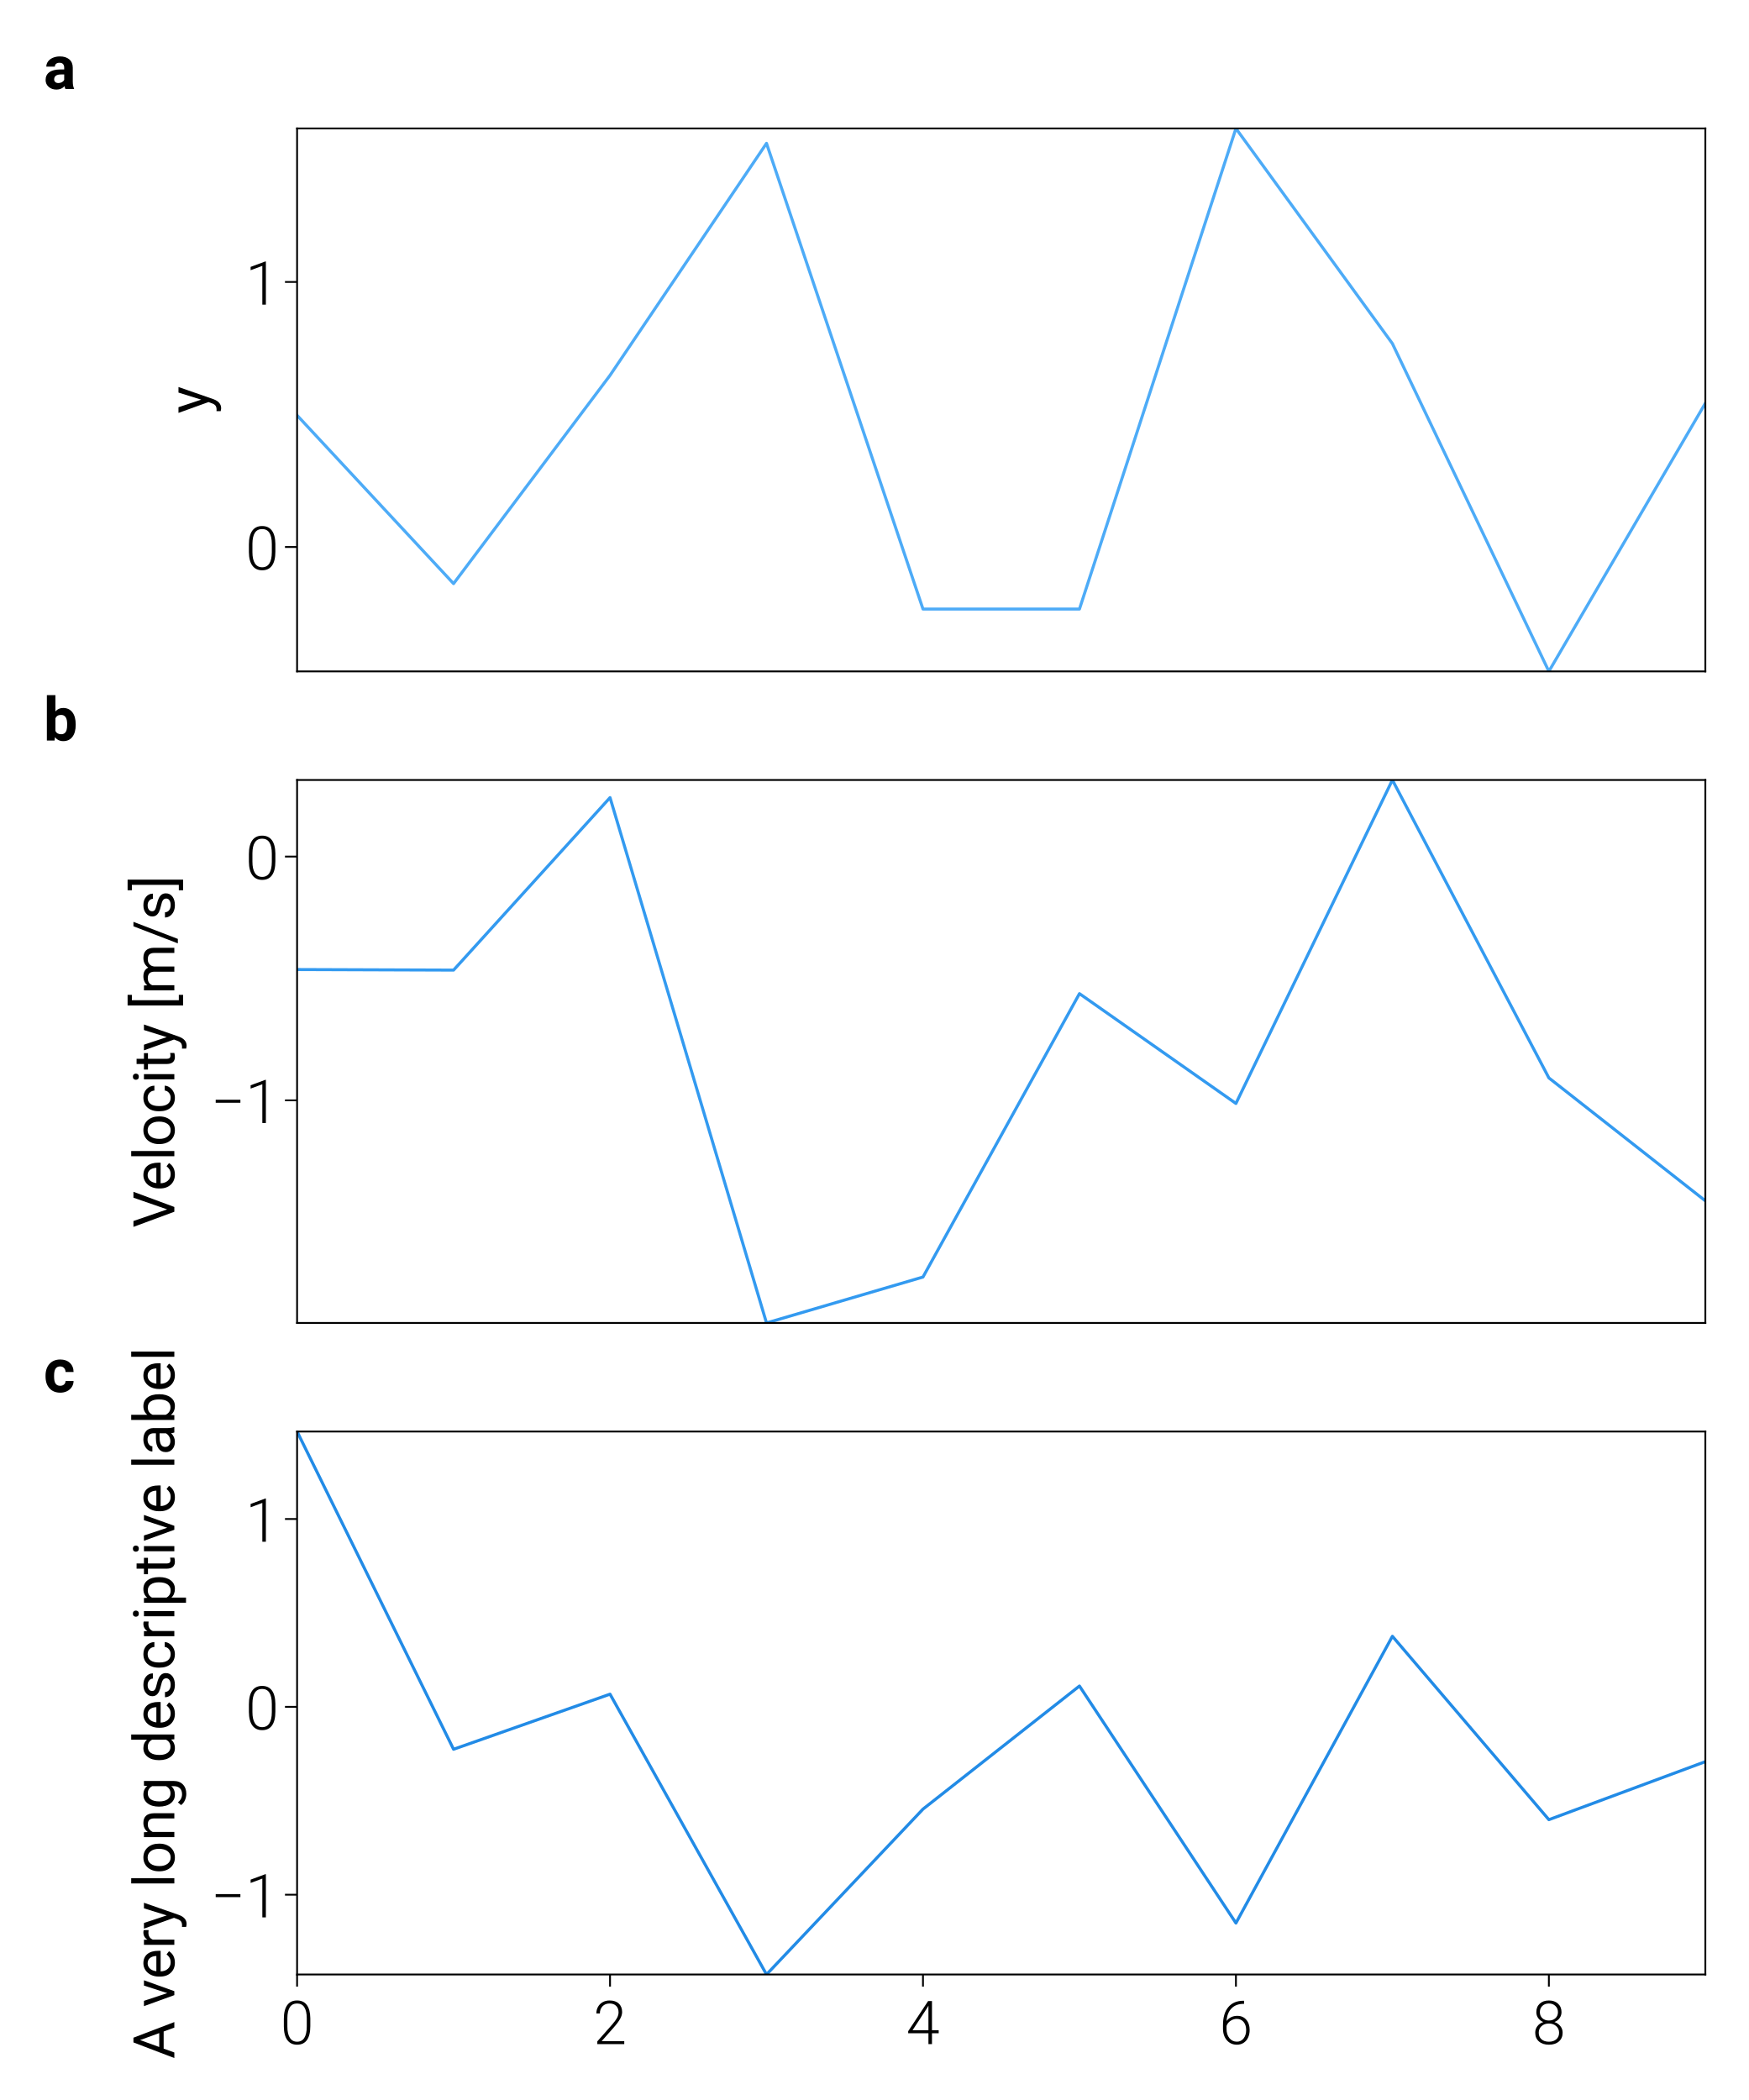
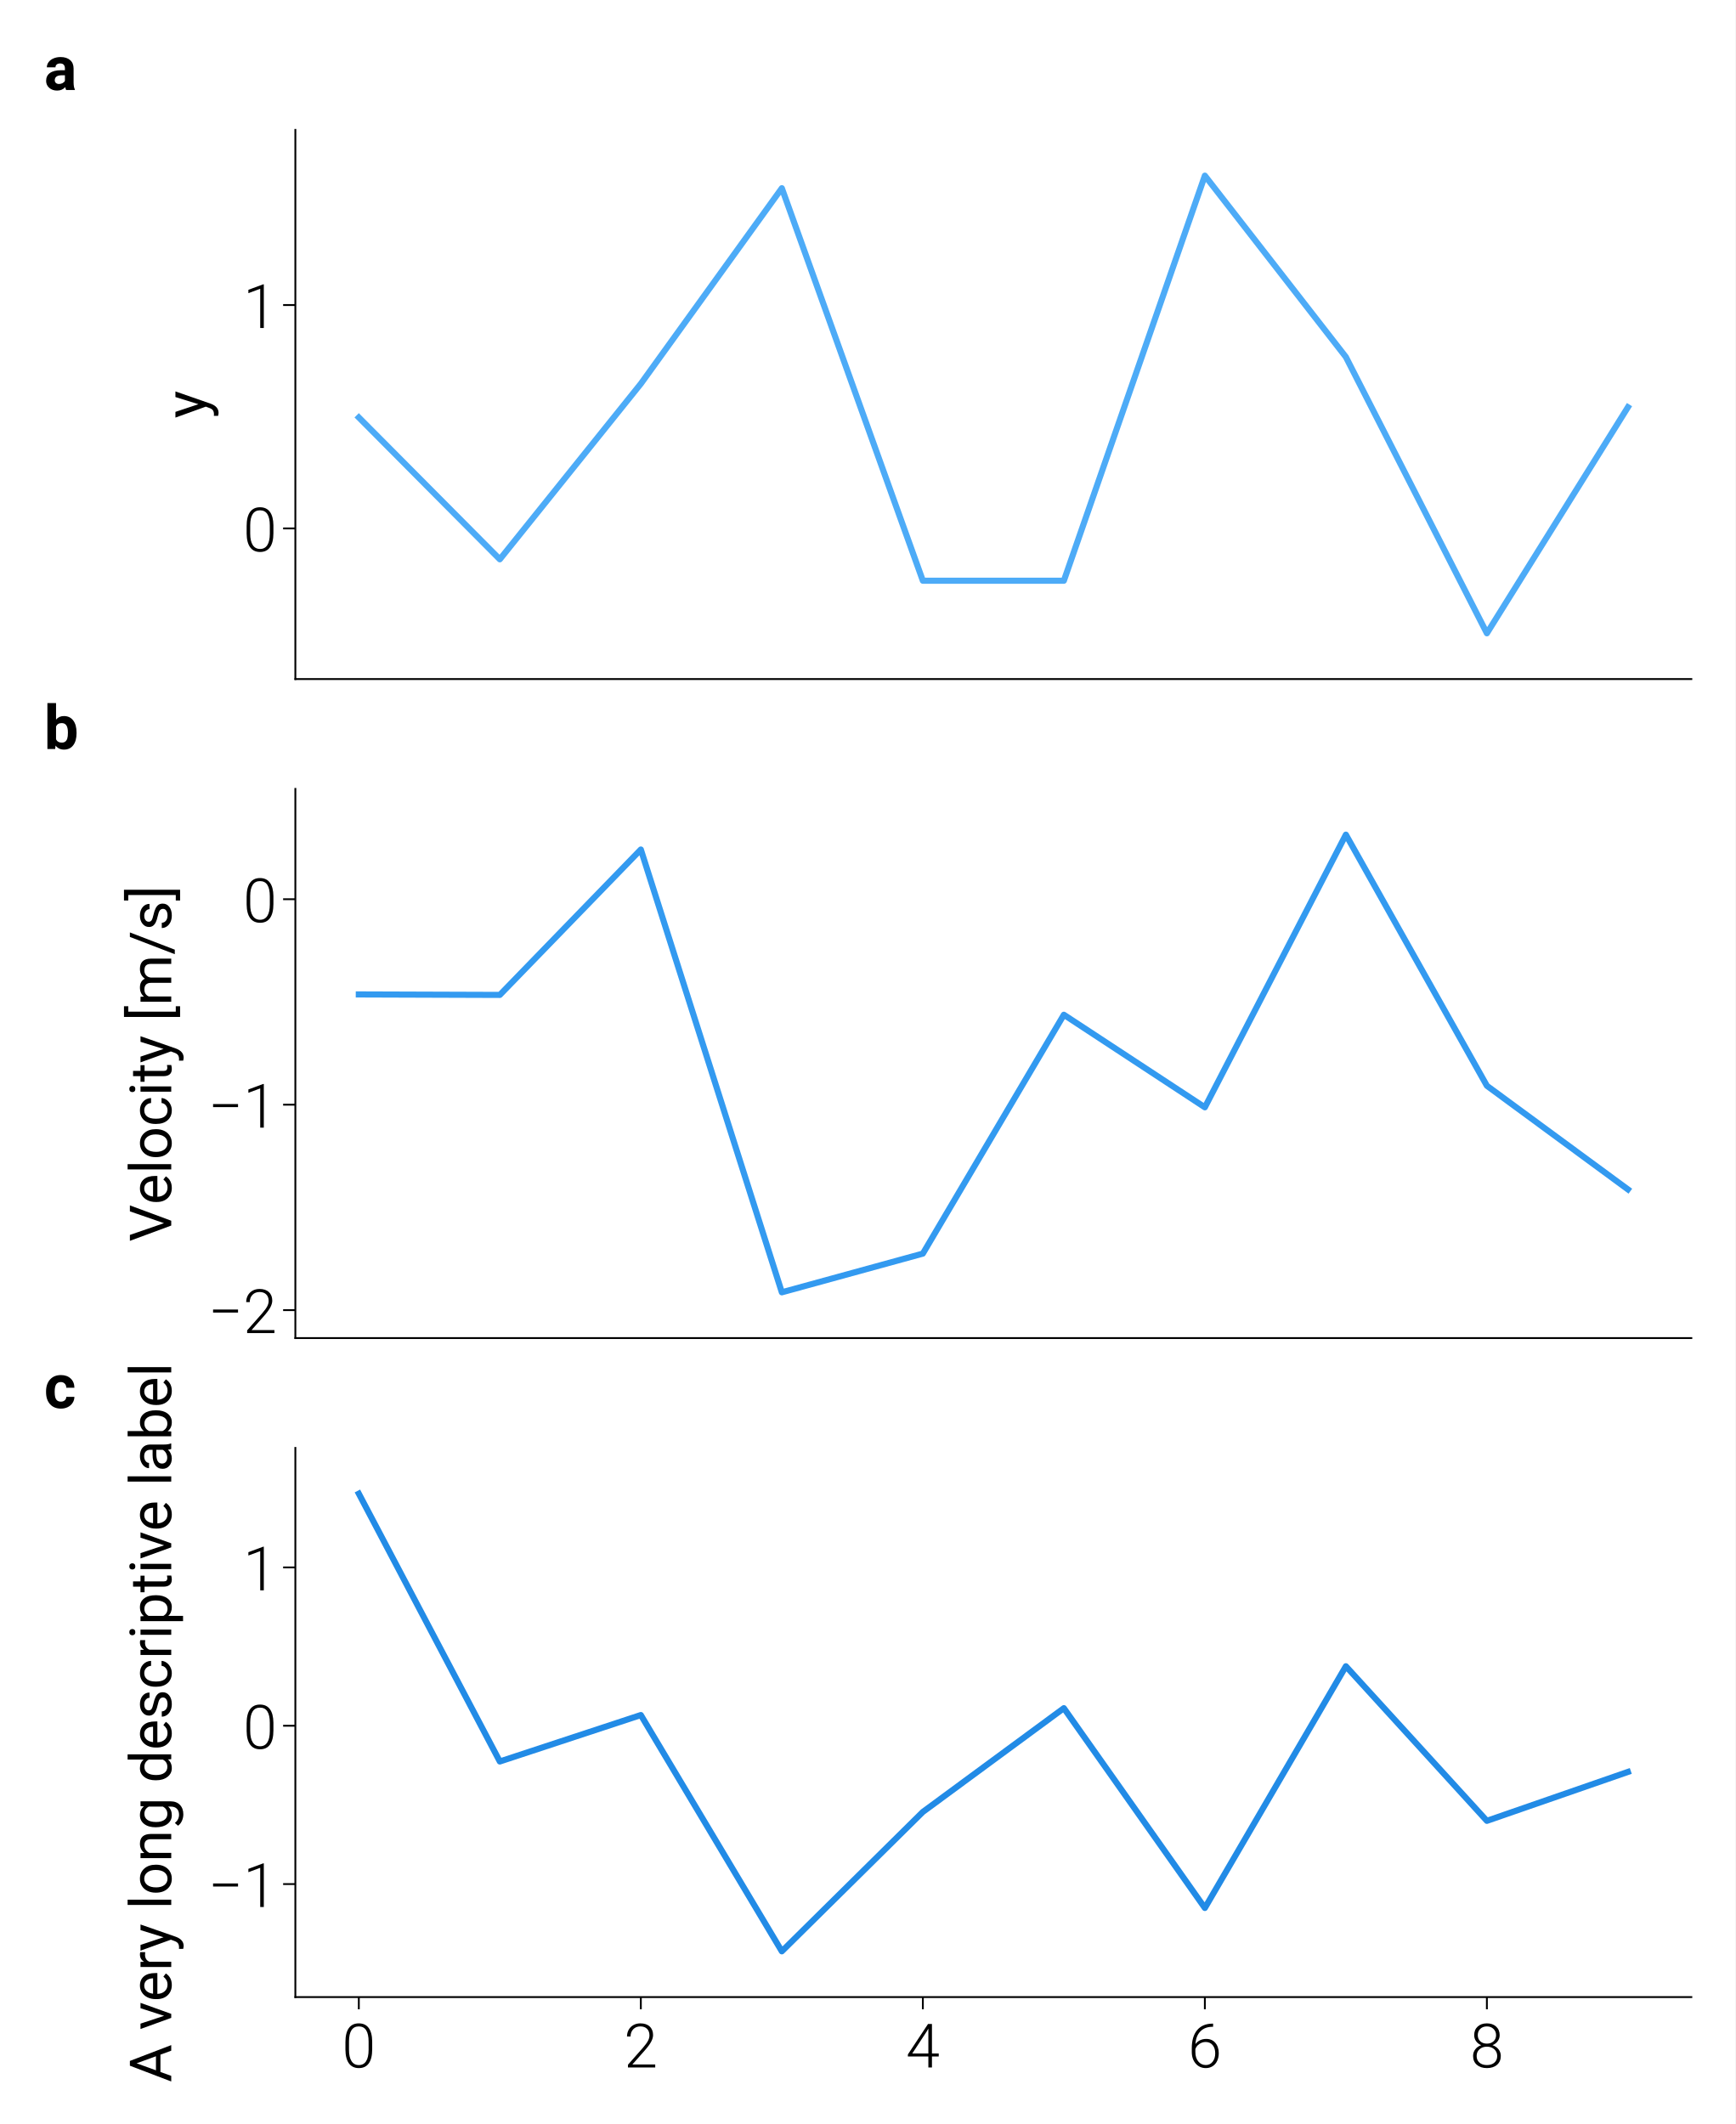
- <svg xmlns="http://www.w3.org/2000/svg" xmlns:xlink="http://www.w3.org/1999/xlink" width="288.852pt" height="346.856pt" viewBox="0 0 288.852 346.856" version="1.1">
+ <svg xmlns="http://www.w3.org/2000/svg" xmlns:xlink="http://www.w3.org/1999/xlink" width="283.44pt" height="346.956pt" viewBox="0 0 283.44 346.956" version="1.1">
  <defs>
    <style type="text/css">*{stroke-linejoin: round; stroke-linecap: butt}</style>
  </defs>
  <g id="figure_1">
    <g id="patch_1">
-       <path d="M 0 346.856  L 288.852 346.856  L 288.852 -0  L 0 -0  z " style="fill: #ffffff" />
+       <path d="M 0 346.956  L 283.44 346.956  L 283.44 0  L 0 0  z " style="fill: #ffffff" />
    </g>
    <g id="axes_1">
      <g id="patch_2">
-         <path d="M 49.066 110.894  L 281.652 110.894  L 281.652 21.215  L 49.066 21.215  z " style="fill: #ffffff" />
+         <path d="M 48.24 110.925  L 276.24 110.925  L 276.24 21.217  L 48.24 21.217  z " style="fill: #ffffff" />
      </g>
      <g id="matplotlib.axis_1" />
      <g id="matplotlib.axis_2">
        <g id="ytick_1">
          <g id="line2d_1">
            <defs>
-               <path id="mba7dd14be8" d="M 0 0  L -2 0  " style="stroke: #000000; stroke-width: 0.3" />
-             </defs>
-             <g>
-               <use xlink:href="#mba7dd14be8" x="49.066" y="90.344" style="stroke: #000000; stroke-width: 0.3" />
+               <path id="me3d41f4c96" d="M 0 0  L -2 0  " style="stroke: #000000; stroke-width: 0.3" />
+             </defs>
+             <g>
+               <use xlink:href="#me3d41f4c96" x="48.24" y="86.318" style="stroke: #000000; stroke-width: 0.3" />
            </g>
          </g>
          <g id="text_1">
-             <g transform="translate(40.52345 94.0937) scale(0.1 -0.1)">
+             <g transform="translate(39.69775 90.06798) scale(0.1 -0.1)">
              <defs>
                <path id="Roboto-Light-30" d="M 3172 1897  Q 3172 934 2819 435  Q 2466 -63 1778 -63  Q 1103 -63 743 426  Q 384 916 375 1850  L 375 2666  Q 375 3625 731 4119  Q 1088 4613 1772 4613  Q 2447 4613 2803 4136  Q 3159 3659 3172 2731  L 3172 1897  z M 2797 2713  Q 2797 3494 2542 3894  Q 2288 4294 1772 4294  Q 1266 4294 1009 3903  Q 753 3513 747 2750  L 747 1856  Q 747 1078 1011 665  Q 1275 253 1778 253  Q 2278 253 2536 656  Q 2794 1059 2797 1838  L 2797 2713  z " transform="scale(0.015625)" />
              </defs>
              <use xlink:href="#Roboto-Light-30" />
            </g>
          </g>
        </g>
        <g id="ytick_2">
          <g id="line2d_2">
            <g>
-               <use xlink:href="#mba7dd14be8" x="49.066" y="46.57" style="stroke: #000000; stroke-width: 0.3" />
+               <use xlink:href="#me3d41f4c96" x="48.24" y="49.828" style="stroke: #000000; stroke-width: 0.3" />
            </g>
          </g>
          <g id="text_2">
-             <g transform="translate(40.52345 50.31968) scale(0.1 -0.1)">
+             <g transform="translate(39.69775 53.57788) scale(0.1 -0.1)">
              <defs>
                <path id="Roboto-Light-31" d="M 2169 0  L 1794 0  L 1794 4100  L 556 3641  L 556 3991  L 2106 4566  L 2169 4566  L 2169 0  z " transform="scale(0.015625)" />
              </defs>
              <use xlink:href="#Roboto-Light-31" />
            </g>
          </g>
        </g>
        <g id="text_3">
-           <g transform="translate(34.49579 68.30219) rotate(-90) scale(0.095 -0.095)">
+           <g transform="translate(33.6701 68.31809) rotate(-90) scale(0.095 -0.095)">
            <defs>
              <path id="Roboto-Regular-79" d="M 1544 847  L 2331 3381  L 2950 3381  L 1591 -522  Q 1275 -1366 588 -1366  L 478 -1356  L 263 -1316  L 263 -847  L 419 -859  Q 713 -859 877 -740  Q 1041 -622 1147 -306  L 1275 38  L 69 3381  L 700 3381  L 1544 847  z " transform="scale(0.015625)" />
            </defs>
            <use xlink:href="#Roboto-Regular-79" />
          </g>
        </g>
      </g>
      <g id="line2d_3">
-         <path d="M 49.066 68.601  L 74.909 96.396  L 100.752 61.992  L 126.595 23.675  L 152.438 100.594  L 178.281 100.593  L 204.124 21.215  L 229.967 56.75  L 255.81 110.894  L 281.652 66.594  " clip-path="url(#p6ac73c773a)" style="fill: none; stroke: #4dabf7; stroke-width: 0.5; stroke-linecap: square" />
+         <path d="M 58.604 68.193  L 81.634 91.363  L 104.664 62.684  L 127.694 30.742  L 150.725 94.862  L 173.755 94.862  L 196.785 28.692  L 219.815 58.314  L 242.846 103.449  L 265.876 66.52  " clip-path="url(#pe9bf7d519f)" style="fill: none; stroke: #4dabf7; stroke-linecap: square" />
      </g>
      <g id="patch_3">
-         <path d="M 49.066 110.894  L 49.066 21.215  " style="fill: none; stroke: #000000; stroke-width: 0.3; stroke-linejoin: miter; stroke-linecap: square" />
+         <path d="M 48.24 110.925  L 48.24 21.217  " style="fill: none; stroke: #000000; stroke-width: 0.3; stroke-linejoin: miter; stroke-linecap: square" />
      </g>
      <g id="patch_4">
-         <path d="M 281.652 110.894  L 281.652 21.215  " style="fill: none; stroke: #000000; stroke-width: 0.3; stroke-linejoin: miter; stroke-linecap: square" />
-       </g>
-       <g id="patch_5">
-         <path d="M 49.066 110.894  L 281.652 110.894  " style="fill: none; stroke: #000000; stroke-width: 0.3; stroke-linejoin: miter; stroke-linecap: square" />
-       </g>
-       <g id="patch_6">
-         <path d="M 49.066 21.215  L 281.652 21.215  " style="fill: none; stroke: #000000; stroke-width: 0.3; stroke-linejoin: miter; stroke-linecap: square" />
+         <path d="M 48.24 110.925  L 276.24 110.925  " style="fill: none; stroke: #000000; stroke-width: 0.3; stroke-linejoin: miter; stroke-linecap: square" />
      </g>
      <g id="text_4">
        <g transform="translate(7.2 14.7) scale(0.1 -0.1)">
          <defs>
            <path id="Roboto-Bold-61" d="M 2306 0  Q 2244 122 2216 303  Q 1888 -63 1363 -63  Q 866 -63 539 225  Q 213 513 213 950  Q 213 1488 611 1775  Q 1009 2063 1763 2066  L 2178 2066  L 2178 2259  Q 2178 2494 2058 2634  Q 1938 2775 1678 2775  Q 1450 2775 1320 2665  Q 1191 2556 1191 2366  L 288 2366  Q 288 2659 469 2909  Q 650 3159 981 3301  Q 1313 3444 1725 3444  Q 2350 3444 2717 3130  Q 3084 2816 3084 2247  L 3084 781  Q 3088 300 3219 53  L 3219 0  L 2306 0  z M 1559 628  Q 1759 628 1928 717  Q 2097 806 2178 956  L 2178 1538  L 1841 1538  Q 1163 1538 1119 1069  L 1116 1016  Q 1116 847 1234 737  Q 1353 628 1559 628  z " transform="scale(0.015625)" />
          </defs>
          <use xlink:href="#Roboto-Bold-61" />
        </g>
      </g>
    </g>
    <g id="axes_2">
-       <g id="patch_7">
-         <path d="M 49.066 218.51  L 281.652 218.51  L 281.652 128.83  L 49.066 128.83  z " style="fill: #ffffff" />
+       <g id="patch_5">
+         <path d="M 48.24 218.575  L 276.24 218.575  L 276.24 128.866  L 48.24 128.866  z " style="fill: #ffffff" />
      </g>
      <g id="matplotlib.axis_3" />
      <g id="matplotlib.axis_4">
        <g id="ytick_3">
          <g id="line2d_4">
            <g>
-               <use xlink:href="#mba7dd14be8" x="49.066" y="181.741" style="stroke: #000000; stroke-width: 0.3" />
+               <use xlink:href="#me3d41f4c96" x="48.24" y="214.009" style="stroke: #000000; stroke-width: 0.3" />
            </g>
          </g>
          <g id="text_5">
-             <g transform="translate(34.82032 185.4913) scale(0.1 -0.1)">
+             <g transform="translate(33.99463 217.7593) scale(0.1 -0.1)">
              <defs>
                <path id="Roboto-Light-2212" d="M 3125 2144  L 516 2144  L 516 2463  L 3125 2463  L 3125 2144  z " transform="scale(0.015625)" />
-               </defs>
+                 <path id="Roboto-Light-32" d="M 3278 0  L 428 0  L 428 288  L 1988 2056  Q 2375 2503 2525 2793  Q 2675 3084 2675 3359  Q 2675 3791 2422 4042  Q 2169 4294 1725 4294  Q 1266 4294 983 4000  Q 700 3706 700 3238  L 328 3238  Q 328 3622 501 3937  Q 675 4253 995 4433  Q 1316 4613 1725 4613  Q 2350 4613 2701 4284  Q 3053 3956 3053 3391  Q 3053 3072 2854 2694  Q 2656 2316 2156 1750  L 888 316  L 3278 316  L 3278 0  z " transform="scale(0.015625)" />
+               </defs>
+               <use xlink:href="#Roboto-Light-2212" />
+               <use xlink:href="#Roboto-Light-32" transform="translate(57.03125 0)" />
+             </g>
+           </g>
+         </g>
+         <g id="ytick_4">
+           <g id="line2d_5">
+             <g>
+               <use xlink:href="#me3d41f4c96" x="48.24" y="180.449" style="stroke: #000000; stroke-width: 0.3" />
+             </g>
+           </g>
+           <g id="text_6">
+             <g transform="translate(33.99463 184.1989) scale(0.1 -0.1)">
              <use xlink:href="#Roboto-Light-2212" />
              <use xlink:href="#Roboto-Light-31" transform="translate(57.03125 0)" />
            </g>
          </g>
        </g>
-         <g id="ytick_4">
-           <g id="line2d_5">
-             <g>
-               <use xlink:href="#mba7dd14be8" x="49.066" y="141.482" style="stroke: #000000; stroke-width: 0.3" />
-             </g>
-           </g>
-           <g id="text_6">
-             <g transform="translate(40.52345 145.2318) scale(0.1 -0.1)">
+         <g id="ytick_5">
+           <g id="line2d_6">
+             <g>
+               <use xlink:href="#me3d41f4c96" x="48.24" y="146.888" style="stroke: #000000; stroke-width: 0.3" />
+             </g>
+           </g>
+           <g id="text_7">
+             <g transform="translate(39.69775 150.6384) scale(0.1 -0.1)">
              <use xlink:href="#Roboto-Light-30" />
            </g>
          </g>
        </g>
-         <g id="text_7">
-           <g transform="translate(28.79266 202.7734) rotate(-90) scale(0.095 -0.095)">
+         <g id="text_8">
+           <g transform="translate(27.96697 202.824) rotate(-90) scale(0.095 -0.095)">
            <defs>
              <path id="Roboto-Regular-56" d="M 2034 797  L 3334 4550  L 3991 4550  L 2303 0  L 1772 0  L 88 4550  L 741 4550  L 2034 797  z " transform="scale(0.015625)" />
              <path id="Roboto-Regular-65" d="M 1841 -63  Q 1153 -63 722 389  Q 291 841 291 1597  L 291 1703  Q 291 2206 483 2601  Q 675 2997 1020 3220  Q 1366 3444 1769 3444  Q 2428 3444 2793 3009  Q 3159 2575 3159 1766  L 3159 1525  L 869 1525  Q 881 1025 1161 717  Q 1441 409 1872 409  Q 2178 409 2390 534  Q 2603 659 2763 866  L 3116 591  Q 2691 -63 1841 -63  z M 1769 2969  Q 1419 2969 1181 2714  Q 944 2459 888 2000  L 2581 2000  L 2581 2044  Q 2556 2484 2343 2726  Q 2131 2969 1769 2969  z " transform="scale(0.015625)" />
              <path id="Roboto-Regular-6c" d="M 1066 0  L 488 0  L 488 4800  L 1066 4800  L 1066 0  z " transform="scale(0.015625)" />
              <path id="Roboto-Regular-6f" d="M 284 1722  Q 284 2219 479 2616  Q 675 3013 1023 3228  Q 1372 3444 1819 3444  Q 2509 3444 2936 2966  Q 3363 2488 3363 1694  L 3363 1653  Q 3363 1159 3173 767  Q 2984 375 2632 156  Q 2281 -63 1825 -63  Q 1138 -63 711 415  Q 284 894 284 1681  L 284 1722  z M 866 1653  Q 866 1091 1127 750  Q 1388 409 1825 409  Q 2266 409 2525 754  Q 2784 1100 2784 1722  Q 2784 2278 2520 2623  Q 2256 2969 1819 2969  Q 1391 2969 1128 2628  Q 866 2288 866 1653  z " transform="scale(0.015625)" />
              <path id="Roboto-Regular-63" d="M 1794 409  Q 2103 409 2334 596  Q 2566 784 2591 1066  L 3138 1066  Q 3122 775 2937 512  Q 2753 250 2445 93  Q 2138 -63 1794 -63  Q 1103 -63 695 398  Q 288 859 288 1659  L 288 1756  Q 288 2250 469 2634  Q 650 3019 989 3231  Q 1328 3444 1791 3444  Q 2359 3444 2736 3103  Q 3113 2763 3138 2219  L 2591 2219  Q 2566 2547 2342 2758  Q 2119 2969 1791 2969  Q 1350 2969 1108 2651  Q 866 2334 866 1734  L 866 1625  Q 866 1041 1106 725  Q 1347 409 1794 409  z " transform="scale(0.015625)" />
              <path id="Roboto-Regular-69" d="M 1066 0  L 488 0  L 488 3381  L 1066 3381  L 1066 0  z M 441 4278  Q 441 4419 527 4516  Q 613 4613 781 4613  Q 950 4613 1037 4516  Q 1125 4419 1125 4278  Q 1125 4138 1037 4044  Q 950 3950 781 3950  Q 613 3950 527 4044  Q 441 4138 441 4278  z " transform="scale(0.015625)" />
              <path id="Roboto-Regular-74" d="M 1222 4200  L 1222 3381  L 1853 3381  L 1853 2934  L 1222 2934  L 1222 838  Q 1222 634 1306 532  Q 1391 431 1594 431  Q 1694 431 1869 469  L 1869 0  Q 1641 -63 1425 -63  Q 1038 -63 841 171  Q 644 406 644 838  L 644 2934  L 28 2934  L 28 3381  L 644 3381  L 644 4200  L 1222 4200  z " transform="scale(0.015625)" />
              <path id="Roboto-Regular-20" transform="scale(0.015625)" />
              <path id="Roboto-Regular-5b" d="M 1634 4725  L 1038 4725  L 1038 -500  L 1634 -500  L 1634 -975  L 456 -975  L 456 5200  L 1634 5200  L 1634 4725  z " transform="scale(0.015625)" />
              <path id="Roboto-Regular-6d" d="M 981 3381  L 997 3006  Q 1369 3444 2000 3444  Q 2709 3444 2966 2900  Q 3134 3144 3404 3294  Q 3675 3444 4044 3444  Q 5156 3444 5175 2266  L 5175 0  L 4597 0  L 4597 2231  Q 4597 2594 4431 2773  Q 4266 2953 3875 2953  Q 3553 2953 3340 2761  Q 3128 2569 3094 2244  L 3094 0  L 2513 0  L 2513 2216  Q 2513 2953 1791 2953  Q 1222 2953 1013 2469  L 1013 0  L 434 0  L 434 3381  L 981 3381  z " transform="scale(0.015625)" />
              <path id="Roboto-Regular-2f" d="M 553 -391  L 56 -391  L 1956 4550  L 2450 4550  L 553 -391  z " transform="scale(0.015625)" />
              <path id="Roboto-Regular-73" d="M 2406 897  Q 2406 1131 2229 1261  Q 2053 1391 1614 1484  Q 1175 1578 917 1709  Q 659 1841 536 2022  Q 413 2203 413 2453  Q 413 2869 764 3156  Q 1116 3444 1663 3444  Q 2238 3444 2595 3147  Q 2953 2850 2953 2388  L 2372 2388  Q 2372 2625 2170 2797  Q 1969 2969 1663 2969  Q 1347 2969 1169 2831  Q 991 2694 991 2472  Q 991 2263 1156 2156  Q 1322 2050 1755 1953  Q 2188 1856 2456 1722  Q 2725 1588 2854 1398  Q 2984 1209 2984 938  Q 2984 484 2621 210  Q 2259 -63 1681 -63  Q 1275 -63 962 81  Q 650 225 473 483  Q 297 741 297 1041  L 875 1041  Q 891 750 1108 579  Q 1325 409 1681 409  Q 2009 409 2207 542  Q 2406 675 2406 897  z " transform="scale(0.015625)" />
              <path id="Roboto-Regular-5d" d="M 28 5200  L 1209 5200  L 1209 -975  L 28 -975  L 28 -500  L 631 -500  L 631 4725  L 28 4725  L 28 5200  z " transform="scale(0.015625)" />
            </defs>
            <use xlink:href="#Roboto-Regular-56" />
            <use xlink:href="#Roboto-Regular-65" transform="translate(63.62305 0)" />
            <use xlink:href="#Roboto-Regular-6c" transform="translate(116.6016 0)" />
            <use xlink:href="#Roboto-Regular-6f" transform="translate(140.8691 0)" />
            <use xlink:href="#Roboto-Regular-63" transform="translate(197.9004 0)" />
            <use xlink:href="#Roboto-Regular-69" transform="translate(250.2441 0)" />
            <use xlink:href="#Roboto-Regular-74" transform="translate(274.5117 0)" />
            <use xlink:href="#Roboto-Regular-79" transform="translate(307.1777 0)" />
            <use xlink:href="#Roboto-Regular-20" transform="translate(354.4922 0)" />
            <use xlink:href="#Roboto-Regular-5b" transform="translate(379.248 0)" />
            <use xlink:href="#Roboto-Regular-6d" transform="translate(405.7617 0)" />
            <use xlink:href="#Roboto-Regular-2f" transform="translate(493.4082 0)" />
            <use xlink:href="#Roboto-Regular-73" transform="translate(534.6191 0)" />
            <use xlink:href="#Roboto-Regular-5d" transform="translate(586.1816 0)" />
          </g>
        </g>
      </g>
-       <g id="line2d_6">
-         <path d="M 49.066 160.139  L 74.909 160.232  L 100.752 131.74  L 126.595 218.51  L 152.438 210.926  L 178.281 164.119  L 204.124 182.258  L 229.967 128.83  L 255.81 178.038  L 281.652 198.341  " clip-path="url(#pc0017d61a2)" style="fill: none; stroke: #339af0; stroke-width: 0.5; stroke-linecap: square" />
-       </g>
-       <g id="patch_8">
-         <path d="M 49.066 218.51  L 49.066 128.83  " style="fill: none; stroke: #000000; stroke-width: 0.3; stroke-linejoin: miter; stroke-linecap: square" />
-       </g>
-       <g id="patch_9">
-         <path d="M 281.652 218.51  L 281.652 128.83  " style="fill: none; stroke: #000000; stroke-width: 0.3; stroke-linejoin: miter; stroke-linecap: square" />
-       </g>
-       <g id="patch_10">
-         <path d="M 49.066 218.51  L 281.652 218.51  " style="fill: none; stroke: #000000; stroke-width: 0.3; stroke-linejoin: miter; stroke-linecap: square" />
-       </g>
-       <g id="patch_11">
-         <path d="M 49.066 128.83  L 281.652 128.83  " style="fill: none; stroke: #000000; stroke-width: 0.3; stroke-linejoin: miter; stroke-linecap: square" />
-       </g>
-       <g id="text_8">
-         <g transform="translate(7.2 122.3151) scale(0.1 -0.1)">
+       <g id="line2d_7">
+         <path d="M 58.604 162.441  L 81.634 162.519  L 104.664 138.768  L 127.694 211.099  L 150.725 204.777  L 173.755 165.759  L 196.785 180.879  L 219.815 136.342  L 242.846 177.362  L 265.876 194.286  " clip-path="url(#p335e49e09a)" style="fill: none; stroke: #339af0; stroke-linecap: square" />
+       </g>
+       <g id="patch_6">
+         <path d="M 48.24 218.575  L 48.24 128.866  " style="fill: none; stroke: #000000; stroke-width: 0.3; stroke-linejoin: miter; stroke-linecap: square" />
+       </g>
+       <g id="patch_7">
+         <path d="M 48.24 218.575  L 276.24 218.575  " style="fill: none; stroke: #000000; stroke-width: 0.3; stroke-linejoin: miter; stroke-linecap: square" />
+       </g>
+       <g id="text_9">
+         <g transform="translate(7.2 122.3498) scale(0.1 -0.1)">
          <defs>
            <path id="Roboto-Bold-62" d="M 3394 1659  Q 3394 847 3047 392  Q 2700 -63 2078 -63  Q 1528 -63 1200 359  L 1159 0  L 347 0  L 347 4800  L 1250 4800  L 1250 3078  Q 1563 3444 2072 3444  Q 2691 3444 3042 2989  Q 3394 2534 3394 1709  L 3394 1659  z M 2491 1725  Q 2491 2238 2328 2473  Q 2166 2709 1844 2709  Q 1413 2709 1250 2356  L 1250 1022  Q 1416 666 1850 666  Q 2288 666 2425 1097  Q 2491 1303 2491 1725  z " transform="scale(0.015625)" />
          </defs>
          <use xlink:href="#Roboto-Bold-62" />
        </g>
      </g>
    </g>
    <g id="axes_3">
-       <g id="patch_12">
-         <path d="M 49.066 326.125  L 281.652 326.125  L 281.652 236.445  L 49.066 236.445  z " style="fill: #ffffff" />
+       <g id="patch_8">
+         <path d="M 48.24 326.224  L 276.24 326.224  L 276.24 236.516  L 48.24 236.516  z " style="fill: #ffffff" />
      </g>
      <g id="matplotlib.axis_5">
        <g id="xtick_1">
-           <g id="line2d_7">
-             <defs>
-               <path id="m0eb09858d6" d="M 0 0  L 0 2  " style="stroke: #000000; stroke-width: 0.3" />
-             </defs>
-             <g>
-               <use xlink:href="#m0eb09858d6" x="49.066" y="326.125" style="stroke: #000000; stroke-width: 0.3" />
-             </g>
-           </g>
-           <g id="text_9">
-             <g transform="translate(46.29454 337.6247) scale(0.1 -0.1)">
+           <g id="line2d_8">
+             <defs>
+               <path id="m16a776b910" d="M 0 0  L 0 2  " style="stroke: #000000; stroke-width: 0.3" />
+             </defs>
+             <g>
+               <use xlink:href="#m16a776b910" x="58.604" y="326.224" style="stroke: #000000; stroke-width: 0.3" />
+             </g>
+           </g>
+           <g id="text_10">
+             <g transform="translate(55.83247 337.7244) scale(0.1 -0.1)">
              <use xlink:href="#Roboto-Light-30" />
            </g>
          </g>
        </g>
        <g id="xtick_2">
-           <g id="line2d_8">
-             <g>
-               <use xlink:href="#m0eb09858d6" x="100.752" y="326.125" style="stroke: #000000; stroke-width: 0.3" />
-             </g>
-           </g>
-           <g id="text_10">
-             <g transform="translate(97.98051 337.6247) scale(0.1 -0.1)">
-               <defs>
-                 <path id="Roboto-Light-32" d="M 3278 0  L 428 0  L 428 288  L 1988 2056  Q 2375 2503 2525 2793  Q 2675 3084 2675 3359  Q 2675 3791 2422 4042  Q 2169 4294 1725 4294  Q 1266 4294 983 4000  Q 700 3706 700 3238  L 328 3238  Q 328 3622 501 3937  Q 675 4253 995 4433  Q 1316 4613 1725 4613  Q 2350 4613 2701 4284  Q 3053 3956 3053 3391  Q 3053 3072 2854 2694  Q 2656 2316 2156 1750  L 888 316  L 3278 316  L 3278 0  z " transform="scale(0.015625)" />
-               </defs>
+           <g id="line2d_9">
+             <g>
+               <use xlink:href="#m16a776b910" x="104.664" y="326.224" style="stroke: #000000; stroke-width: 0.3" />
+             </g>
+           </g>
+           <g id="text_11">
+             <g transform="translate(101.893 337.7244) scale(0.1 -0.1)">
              <use xlink:href="#Roboto-Light-32" />
            </g>
          </g>
        </g>
        <g id="xtick_3">
-           <g id="line2d_9">
-             <g>
-               <use xlink:href="#m0eb09858d6" x="152.438" y="326.125" style="stroke: #000000; stroke-width: 0.3" />
-             </g>
-           </g>
-           <g id="text_11">
-             <g transform="translate(149.6665 337.6247) scale(0.1 -0.1)">
+           <g id="line2d_10">
+             <g>
+               <use xlink:href="#m16a776b910" x="150.725" y="326.224" style="stroke: #000000; stroke-width: 0.3" />
+             </g>
+           </g>
+           <g id="text_12">
+             <g transform="translate(147.9535 337.7244) scale(0.1 -0.1)">
              <defs>
                <path id="Roboto-Light-34" d="M 2725 1466  L 3434 1466  L 3434 1150  L 2725 1150  L 2725 0  L 2350 0  L 2350 1150  L 209 1150  L 209 1363  L 2316 4550  L 2725 4550  L 2725 1466  z M 669 1466  L 2350 1466  L 2350 4066  L 2184 3778  L 669 1466  z " transform="scale(0.015625)" />
              </defs>
              <use xlink:href="#Roboto-Light-34" />
            </g>
          </g>
        </g>
        <g id="xtick_4">
-           <g id="line2d_10">
-             <g>
-               <use xlink:href="#m0eb09858d6" x="204.124" y="326.125" style="stroke: #000000; stroke-width: 0.3" />
-             </g>
-           </g>
-           <g id="text_12">
-             <g transform="translate(201.3524 337.6247) scale(0.1 -0.1)">
+           <g id="line2d_11">
+             <g>
+               <use xlink:href="#m16a776b910" x="196.785" y="326.224" style="stroke: #000000; stroke-width: 0.3" />
+             </g>
+           </g>
+           <g id="text_13">
+             <g transform="translate(194.0141 337.7244) scale(0.1 -0.1)">
              <defs>
                <path id="Roboto-Light-36" d="M 2634 4584  L 2634 4256  L 2591 4256  Q 1775 4256 1306 3776  Q 838 3297 788 2444  Q 975 2703 1265 2845  Q 1556 2988 1916 2988  Q 2516 2988 2870 2573  Q 3225 2159 3225 1491  Q 3225 1047 3059 690  Q 2894 334 2584 135  Q 2275 -63 1878 -63  Q 1225 -63 815 410  Q 406 884 406 1634  L 406 2009  Q 406 3231 962 3901  Q 1519 4572 2541 4584  L 2634 4584  z M 1856 2666  Q 1500 2666 1192 2455  Q 884 2244 781 1919  L 781 1600  Q 781 1006 1086 631  Q 1391 256 1878 256  Q 2316 256 2586 603  Q 2856 950 2856 1478  Q 2856 2016 2586 2341  Q 2316 2666 1856 2666  z " transform="scale(0.015625)" />
              </defs>
              <use xlink:href="#Roboto-Light-36" />
            </g>
          </g>
        </g>
        <g id="xtick_5">
-           <g id="line2d_11">
-             <g>
-               <use xlink:href="#m0eb09858d6" x="255.81" y="326.125" style="stroke: #000000; stroke-width: 0.3" />
-             </g>
-           </g>
-           <g id="text_13">
-             <g transform="translate(253.0384 337.6247) scale(0.1 -0.1)">
+           <g id="line2d_12">
+             <g>
+               <use xlink:href="#m16a776b910" x="242.846" y="326.224" style="stroke: #000000; stroke-width: 0.3" />
+             </g>
+           </g>
+           <g id="text_14">
+             <g transform="translate(240.0746 337.7244) scale(0.1 -0.1)">
              <defs>
                <path id="Roboto-Light-38" d="M 3109 3378  Q 3109 3025 2903 2745  Q 2697 2466 2359 2334  Q 2753 2200 2990 1900  Q 3228 1600 3228 1206  Q 3228 622 2831 279  Q 2434 -63 1781 -63  Q 1122 -63 726 278  Q 331 619 331 1206  Q 331 1594 559 1897  Q 788 2200 1184 2334  Q 847 2466 647 2745  Q 447 3025 447 3378  Q 447 3944 811 4278  Q 1175 4613 1775 4613  Q 2375 4613 2742 4275  Q 3109 3938 3109 3378  z M 2853 1203  Q 2853 1628 2550 1901  Q 2247 2175 1775 2175  Q 1303 2175 1003 1906  Q 703 1638 703 1203  Q 703 769 993 511  Q 1284 253 1781 253  Q 2266 253 2559 509  Q 2853 766 2853 1203  z M 2734 3381  Q 2734 3772 2464 4033  Q 2194 4294 1775 4294  Q 1350 4294 1086 4042  Q 822 3791 822 3381  Q 822 2981 1086 2737  Q 1350 2494 1778 2494  Q 2200 2494 2467 2739  Q 2734 2984 2734 3381  z " transform="scale(0.015625)" />
              </defs>
              <use xlink:href="#Roboto-Light-38" />
            </g>
          </g>
        </g>
      </g>
      <g id="matplotlib.axis_6">
-         <g id="ytick_5">
-           <g id="line2d_12">
-             <g>
-               <use xlink:href="#mba7dd14be8" x="49.066" y="312.946" style="stroke: #000000; stroke-width: 0.3" />
-             </g>
-           </g>
-           <g id="text_14">
-             <g transform="translate(34.82032 316.6962) scale(0.1 -0.1)">
+         <g id="ytick_6">
+           <g id="line2d_13">
+             <g>
+               <use xlink:href="#me3d41f4c96" x="48.24" y="307.763" style="stroke: #000000; stroke-width: 0.3" />
+             </g>
+           </g>
+           <g id="text_15">
+             <g transform="translate(33.99463 311.5131) scale(0.1 -0.1)">
              <use xlink:href="#Roboto-Light-2212" />
              <use xlink:href="#Roboto-Light-31" transform="translate(57.03125 0)" />
            </g>
          </g>
        </g>
-         <g id="ytick_6">
-           <g id="line2d_13">
-             <g>
-               <use xlink:href="#mba7dd14be8" x="49.066" y="281.92" style="stroke: #000000; stroke-width: 0.3" />
-             </g>
-           </g>
-           <g id="text_15">
-             <g transform="translate(40.52345 285.6696) scale(0.1 -0.1)">
-               <use xlink:href="#Roboto-Light-30" />
-             </g>
-           </g>
-         </g>
        <g id="ytick_7">
          <g id="line2d_14">
            <g>
-               <use xlink:href="#mba7dd14be8" x="49.066" y="250.893" style="stroke: #000000; stroke-width: 0.3" />
+               <use xlink:href="#me3d41f4c96" x="48.24" y="281.899" style="stroke: #000000; stroke-width: 0.3" />
            </g>
          </g>
          <g id="text_16">
-             <g transform="translate(40.52345 254.643) scale(0.1 -0.1)">
+             <g transform="translate(39.69775 285.6493) scale(0.1 -0.1)">
+               <use xlink:href="#Roboto-Light-30" />
+             </g>
+           </g>
+         </g>
+         <g id="ytick_8">
+           <g id="line2d_15">
+             <g>
+               <use xlink:href="#me3d41f4c96" x="48.24" y="256.035" style="stroke: #000000; stroke-width: 0.3" />
+             </g>
+           </g>
+           <g id="text_17">
+             <g transform="translate(39.69775 259.7854) scale(0.1 -0.1)">
              <use xlink:href="#Roboto-Light-31" />
            </g>
          </g>
        </g>
-         <g id="text_17">
-           <g transform="translate(28.79266 340.0552) rotate(-90) scale(0.095 -0.095)">
+         <g id="text_18">
+           <g transform="translate(27.96697 340.1405) rotate(-90) scale(0.095 -0.095)">
            <defs>
              <path id="Roboto-Regular-41" d="M 3041 1188  L 1134 1188  L 706 0  L 88 0  L 1825 4550  L 2350 4550  L 4091 0  L 3475 0  L 3041 1188  z M 1316 1681  L 2863 1681  L 2088 3809  L 1316 1681  z " transform="scale(0.015625)" />
              <path id="Roboto-Regular-76" d="M 1553 784  L 2391 3381  L 2981 3381  L 1769 0  L 1328 0  L 103 3381  L 694 3381  L 1553 784  z " transform="scale(0.015625)" />
              <path id="Roboto-Regular-72" d="M 2072 2863  Q 1941 2884 1788 2884  Q 1219 2884 1016 2400  L 1016 0  L 438 0  L 438 3381  L 1000 3381  L 1009 2991  Q 1294 3444 1816 3444  Q 1984 3444 2072 3400  L 2072 2863  z " transform="scale(0.015625)" />
              <path id="Roboto-Regular-6e" d="M 984 3381  L 1003 2956  Q 1391 3444 2016 3444  Q 3088 3444 3097 2234  L 3097 0  L 2519 0  L 2519 2238  Q 2516 2603 2352 2778  Q 2188 2953 1841 2953  Q 1559 2953 1346 2803  Q 1134 2653 1016 2409  L 1016 0  L 438 0  L 438 3381  L 984 3381  z " transform="scale(0.015625)" />
              <path id="Roboto-Regular-67" d="M 300 1719  Q 300 2509 665 2976  Q 1031 3444 1634 3444  Q 2253 3444 2600 3006  L 2628 3381  L 3156 3381  L 3156 81  Q 3156 -575 2767 -953  Q 2378 -1331 1722 -1331  Q 1356 -1331 1006 -1175  Q 656 -1019 472 -747  L 772 -400  Q 1144 -859 1681 -859  Q 2103 -859 2339 -621  Q 2575 -384 2575 47  L 2575 338  Q 2228 -63 1628 -63  Q 1034 -63 667 415  Q 300 894 300 1719  z M 881 1653  Q 881 1081 1115 754  Q 1350 428 1772 428  Q 2319 428 2575 925  L 2575 2469  Q 2309 2953 1778 2953  Q 1356 2953 1118 2625  Q 881 2297 881 1653  z " transform="scale(0.015625)" />
              <path id="Roboto-Regular-64" d="M 297 1719  Q 297 2497 665 2970  Q 1034 3444 1631 3444  Q 2225 3444 2572 3038  L 2572 4800  L 3150 4800  L 3150 0  L 2619 0  L 2591 363  Q 2244 -63 1625 -63  Q 1038 -63 667 418  Q 297 900 297 1675  L 297 1719  z M 875 1653  Q 875 1078 1112 753  Q 1350 428 1769 428  Q 2319 428 2572 922  L 2572 2475  Q 2313 2953 1775 2953  Q 1350 2953 1112 2625  Q 875 2297 875 1653  z " transform="scale(0.015625)" />
              <path id="Roboto-Regular-70" d="M 3294 1653  Q 3294 881 2941 409  Q 2588 -63 1984 -63  Q 1369 -63 1016 328  L 1016 -1300  L 438 -1300  L 438 3381  L 966 3381  L 994 3006  Q 1347 3444 1975 3444  Q 2584 3444 2939 2984  Q 3294 2525 3294 1706  L 3294 1653  z M 2716 1719  Q 2716 2291 2472 2622  Q 2228 2953 1803 2953  Q 1278 2953 1016 2488  L 1016 872  Q 1275 409 1809 409  Q 2225 409 2470 739  Q 2716 1069 2716 1719  z " transform="scale(0.015625)" />
              <path id="Roboto-Regular-61" d="M 2525 0  Q 2475 100 2444 356  Q 2041 -63 1481 -63  Q 981 -63 661 220  Q 341 503 341 938  Q 341 1466 742 1758  Q 1144 2050 1872 2050  L 2434 2050  L 2434 2316  Q 2434 2619 2253 2798  Q 2072 2978 1719 2978  Q 1409 2978 1200 2822  Q 991 2666 991 2444  L 409 2444  Q 409 2697 589 2933  Q 769 3169 1076 3306  Q 1384 3444 1753 3444  Q 2338 3444 2669 3151  Q 3000 2859 3013 2347  L 3013 791  Q 3013 325 3131 50  L 3131 0  L 2525 0  z M 1566 441  Q 1838 441 2081 581  Q 2325 722 2434 947  L 2434 1641  L 1981 1641  Q 919 1641 919 1019  Q 919 747 1100 594  Q 1281 441 1566 441  z " transform="scale(0.015625)" />
              <path id="Roboto-Regular-62" d="M 3300 1653  Q 3300 878 2944 407  Q 2588 -63 1988 -63  Q 1347 -63 997 391  L 969 0  L 438 0  L 438 4800  L 1016 4800  L 1016 3009  Q 1366 3444 1981 3444  Q 2597 3444 2948 2978  Q 3300 2513 3300 1703  L 3300 1653  z M 2722 1719  Q 2722 2309 2494 2631  Q 2266 2953 1838 2953  Q 1266 2953 1016 2422  L 1016 959  Q 1281 428 1844 428  Q 2259 428 2490 750  Q 2722 1072 2722 1719  z " transform="scale(0.015625)" />
            </defs>
            <use xlink:href="#Roboto-Regular-41" />
            <use xlink:href="#Roboto-Regular-20" transform="translate(65.23438 0)" />
            <use xlink:href="#Roboto-Regular-76" transform="translate(89.99023 0)" />
            <use xlink:href="#Roboto-Regular-65" transform="translate(138.4277 0)" />
            <use xlink:href="#Roboto-Regular-72" transform="translate(191.4062 0)" />
            <use xlink:href="#Roboto-Regular-79" transform="translate(225.2441 0)" />
            <use xlink:href="#Roboto-Regular-20" transform="translate(272.5586 0)" />
            <use xlink:href="#Roboto-Regular-6c" transform="translate(297.3145 0)" />
            <use xlink:href="#Roboto-Regular-6f" transform="translate(321.582 0)" />
            <use xlink:href="#Roboto-Regular-6e" transform="translate(378.6133 0)" />
            <use xlink:href="#Roboto-Regular-67" transform="translate(433.7891 0)" />
            <use xlink:href="#Roboto-Regular-20" transform="translate(489.8926 0)" />
            <use xlink:href="#Roboto-Regular-64" transform="translate(514.6484 0)" />
            <use xlink:href="#Roboto-Regular-65" transform="translate(571.0449 0)" />
            <use xlink:href="#Roboto-Regular-73" transform="translate(624.0234 0)" />
            <use xlink:href="#Roboto-Regular-63" transform="translate(675.5859 0)" />
            <use xlink:href="#Roboto-Regular-72" transform="translate(727.9297 0)" />
            <use xlink:href="#Roboto-Regular-69" transform="translate(761.7676 0)" />
            <use xlink:href="#Roboto-Regular-70" transform="translate(786.0352 0)" />
            <use xlink:href="#Roboto-Regular-74" transform="translate(842.1387 0)" />
            <use xlink:href="#Roboto-Regular-69" transform="translate(874.8047 0)" />
            <use xlink:href="#Roboto-Regular-76" transform="translate(899.0723 0)" />
            <use xlink:href="#Roboto-Regular-65" transform="translate(947.5098 0)" />
            <use xlink:href="#Roboto-Regular-20" transform="translate(1000.488 0)" />
            <use xlink:href="#Roboto-Regular-6c" transform="translate(1025.244 0)" />
            <use xlink:href="#Roboto-Regular-61" transform="translate(1049.512 0)" />
            <use xlink:href="#Roboto-Regular-62" transform="translate(1103.906 0)" />
            <use xlink:href="#Roboto-Regular-65" transform="translate(1160.01 0)" />
            <use xlink:href="#Roboto-Regular-6c" transform="translate(1212.988 0)" />
          </g>
        </g>
      </g>
-       <g id="line2d_15">
-         <path d="M 49.066 236.445  L 74.909 288.925  L 100.752 279.824  L 126.595 326.125  L 152.438 298.81  L 178.281 278.478  L 204.124 317.631  L 229.967 270.263  L 255.81 300.555  L 281.652 290.97  " clip-path="url(#p1e4f95c0bc)" style="fill: none; stroke: #228be6; stroke-width: 0.5; stroke-linecap: square" />
-       </g>
-       <g id="patch_13">
-         <path d="M 49.066 326.125  L 49.066 236.445  " style="fill: none; stroke: #000000; stroke-width: 0.3; stroke-linejoin: miter; stroke-linecap: square" />
-       </g>
-       <g id="patch_14">
-         <path d="M 281.652 326.125  L 281.652 236.445  " style="fill: none; stroke: #000000; stroke-width: 0.3; stroke-linejoin: miter; stroke-linecap: square" />
-       </g>
-       <g id="patch_15">
-         <path d="M 49.066 326.125  L 281.652 326.125  " style="fill: none; stroke: #000000; stroke-width: 0.3; stroke-linejoin: miter; stroke-linecap: square" />
-       </g>
-       <g id="patch_16">
-         <path d="M 49.066 236.445  L 281.652 236.445  " style="fill: none; stroke: #000000; stroke-width: 0.3; stroke-linejoin: miter; stroke-linecap: square" />
-       </g>
-       <g id="text_18">
-         <g transform="translate(7.2 229.9302) scale(0.1 -0.1)">
+       <g id="line2d_16">
+         <path d="M 58.604 243.992  L 81.634 287.739  L 104.664 280.153  L 127.694 318.749  L 150.725 295.979  L 173.755 279.03  L 196.785 311.668  L 219.815 272.182  L 242.846 297.434  L 265.876 289.444  " clip-path="url(#p522ed2aaed)" style="fill: none; stroke: #228be6; stroke-linecap: square" />
+       </g>
+       <g id="patch_9">
+         <path d="M 48.24 326.224  L 48.24 236.516  " style="fill: none; stroke: #000000; stroke-width: 0.3; stroke-linejoin: miter; stroke-linecap: square" />
+       </g>
+       <g id="patch_10">
+         <path d="M 48.24 326.224  L 276.24 326.224  " style="fill: none; stroke: #000000; stroke-width: 0.3; stroke-linejoin: miter; stroke-linecap: square" />
+       </g>
+       <g id="text_19">
+         <g transform="translate(7.2 229.9996) scale(0.1 -0.1)">
          <defs>
            <path id="Roboto-Bold-63" d="M 1753 666  Q 2003 666 2159 803  Q 2316 941 2322 1169  L 3169 1169  Q 3166 825 2981 539  Q 2797 253 2476 95  Q 2156 -63 1769 -63  Q 1044 -63 625 398  Q 206 859 206 1672  L 206 1731  Q 206 2513 622 2978  Q 1038 3444 1763 3444  Q 2397 3444 2780 3083  Q 3163 2722 3169 2122  L 2322 2122  Q 2316 2384 2159 2548  Q 2003 2713 1747 2713  Q 1431 2713 1270 2483  Q 1109 2253 1109 1738  L 1109 1644  Q 1109 1122 1268 894  Q 1428 666 1753 666  z " transform="scale(0.015625)" />
          </defs>
          <use xlink:href="#Roboto-Bold-63" />
        </g>
      </g>
    </g>
  </g>
  <defs>
-     <clipPath id="p6ac73c773a">
-       <rect x="49.066" y="21.215" width="232.587" height="89.679" />
+     <clipPath id="pe9bf7d519f">
+       <rect x="48.24" y="21.217" width="228" height="89.708" />
    </clipPath>
-     <clipPath id="pc0017d61a2">
-       <rect x="49.066" y="128.83" width="232.587" height="89.679" />
+     <clipPath id="p335e49e09a">
+       <rect x="48.24" y="128.866" width="228" height="89.708" />
    </clipPath>
-     <clipPath id="p1e4f95c0bc">
-       <rect x="49.066" y="236.445" width="232.587" height="89.679" />
+     <clipPath id="p522ed2aaed">
+       <rect x="48.24" y="236.516" width="228" height="89.708" />
    </clipPath>
  </defs>
</svg>
